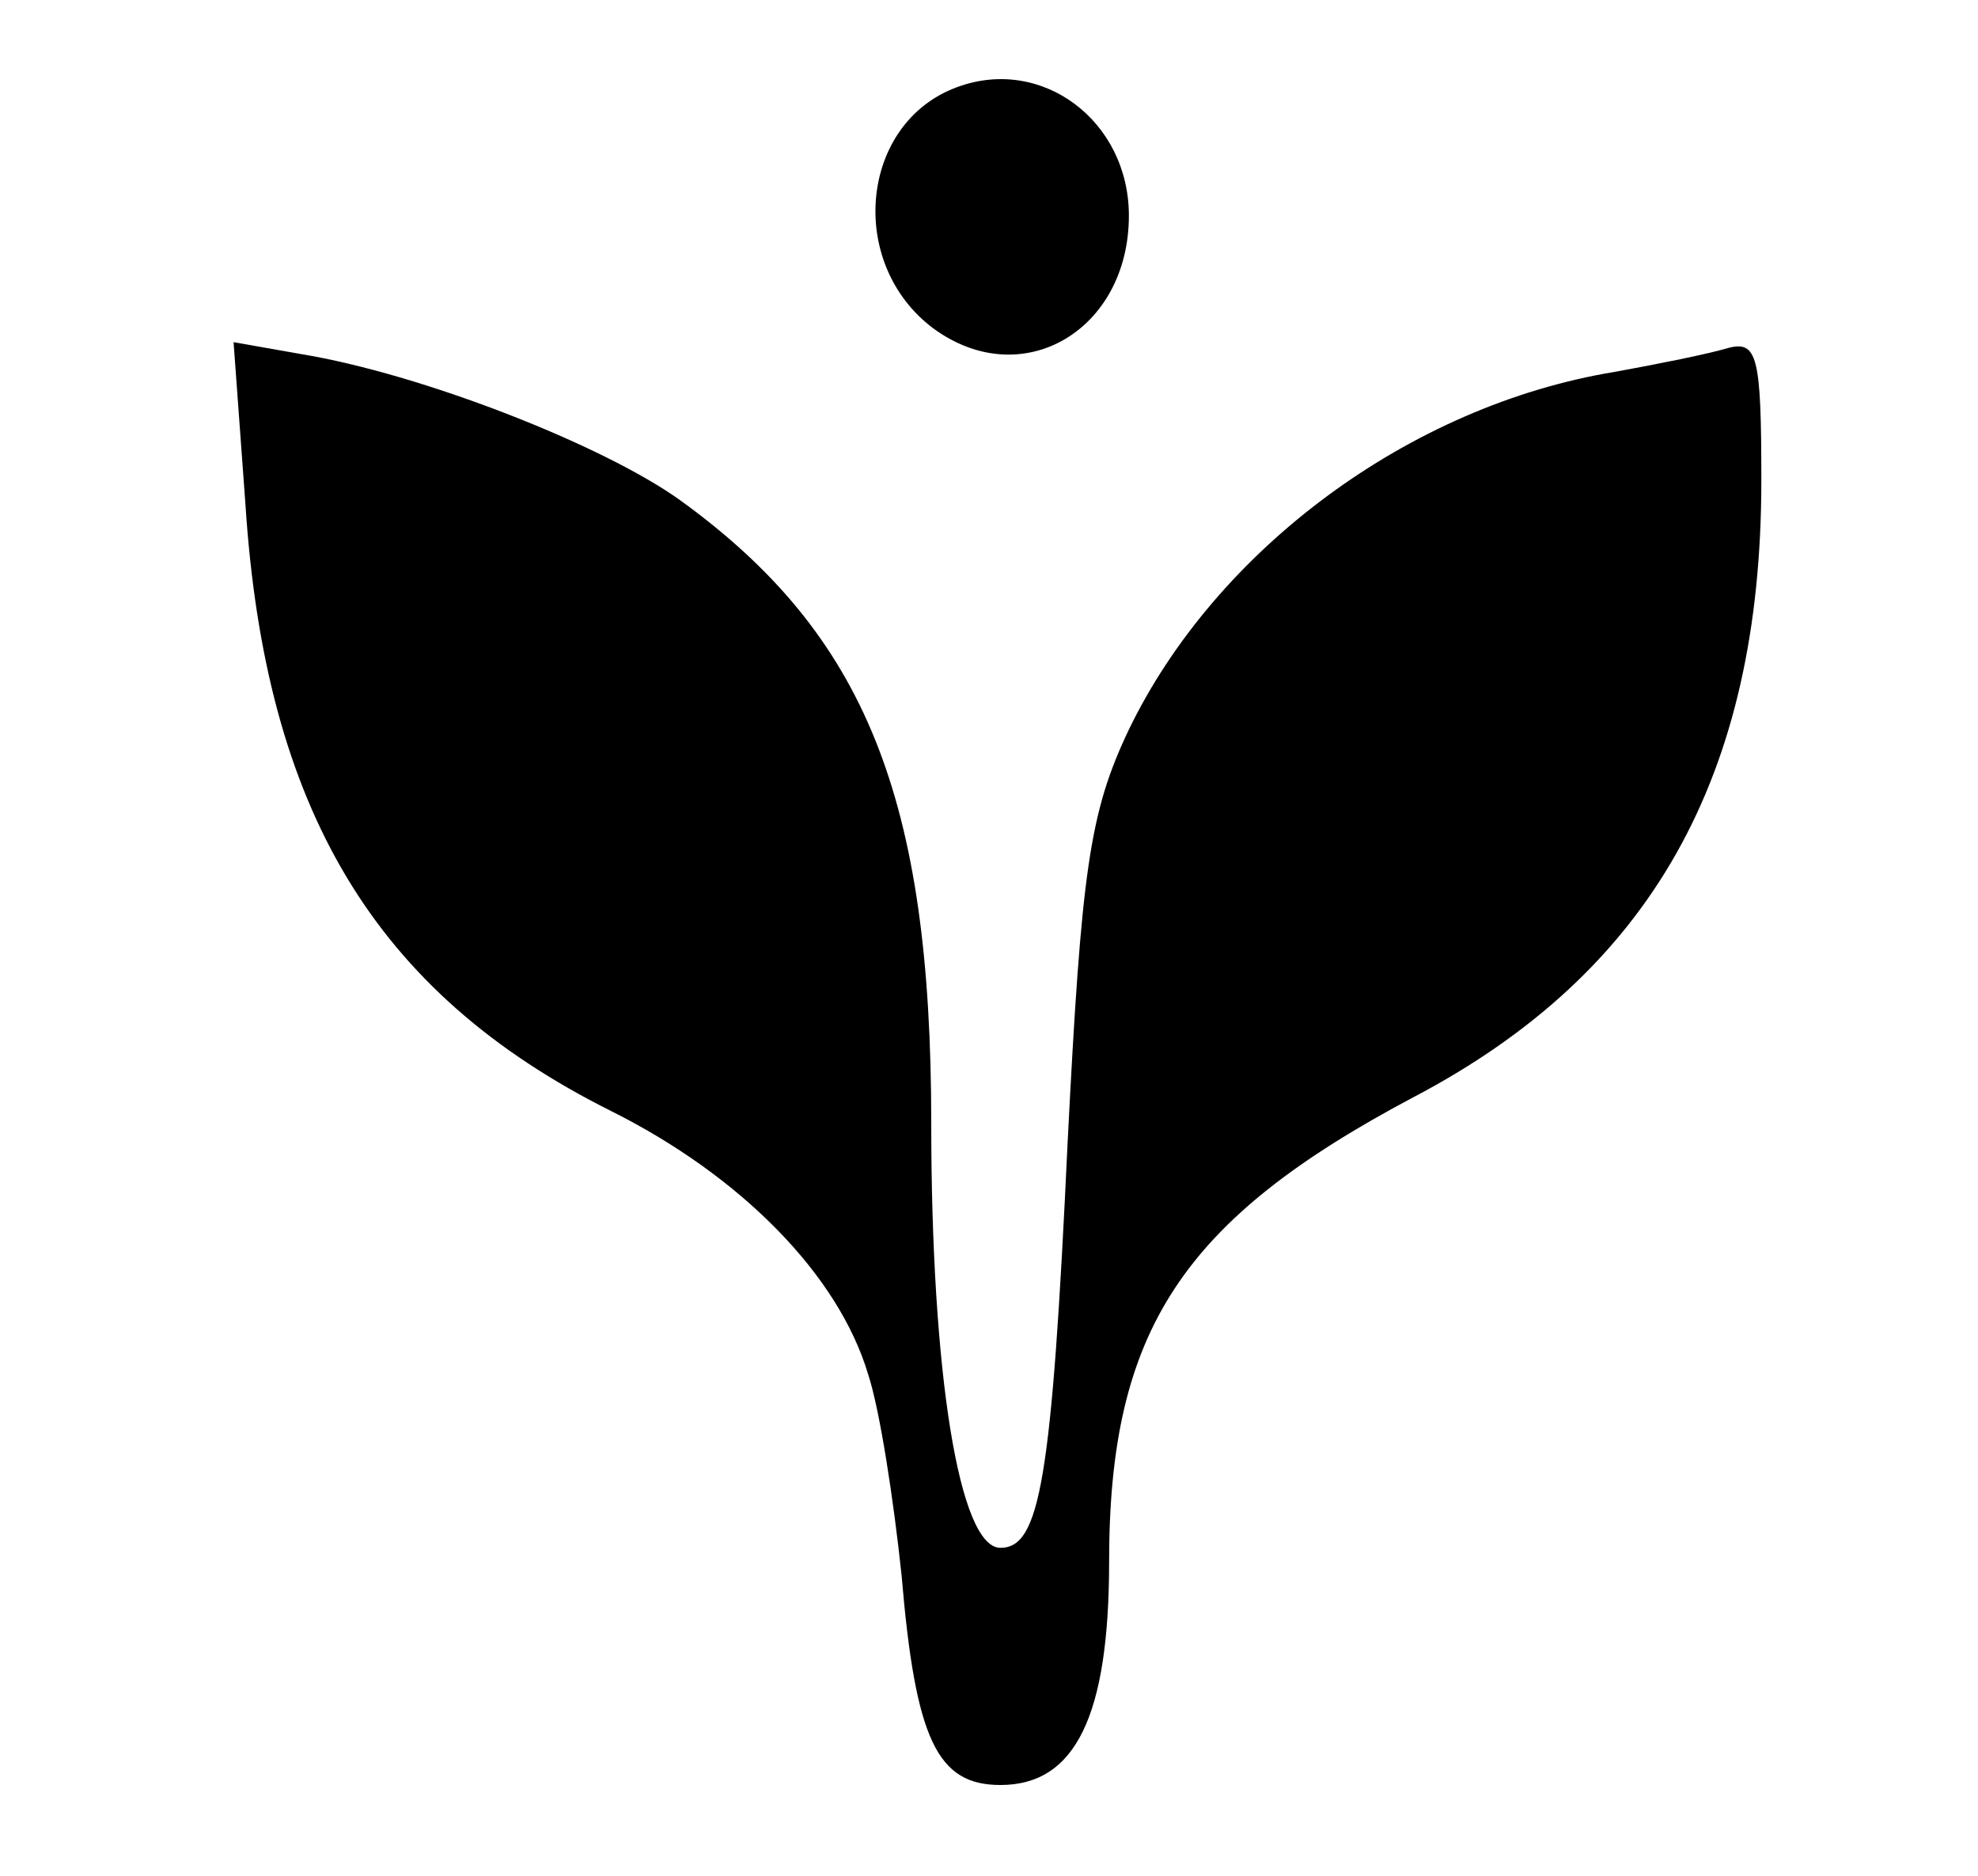
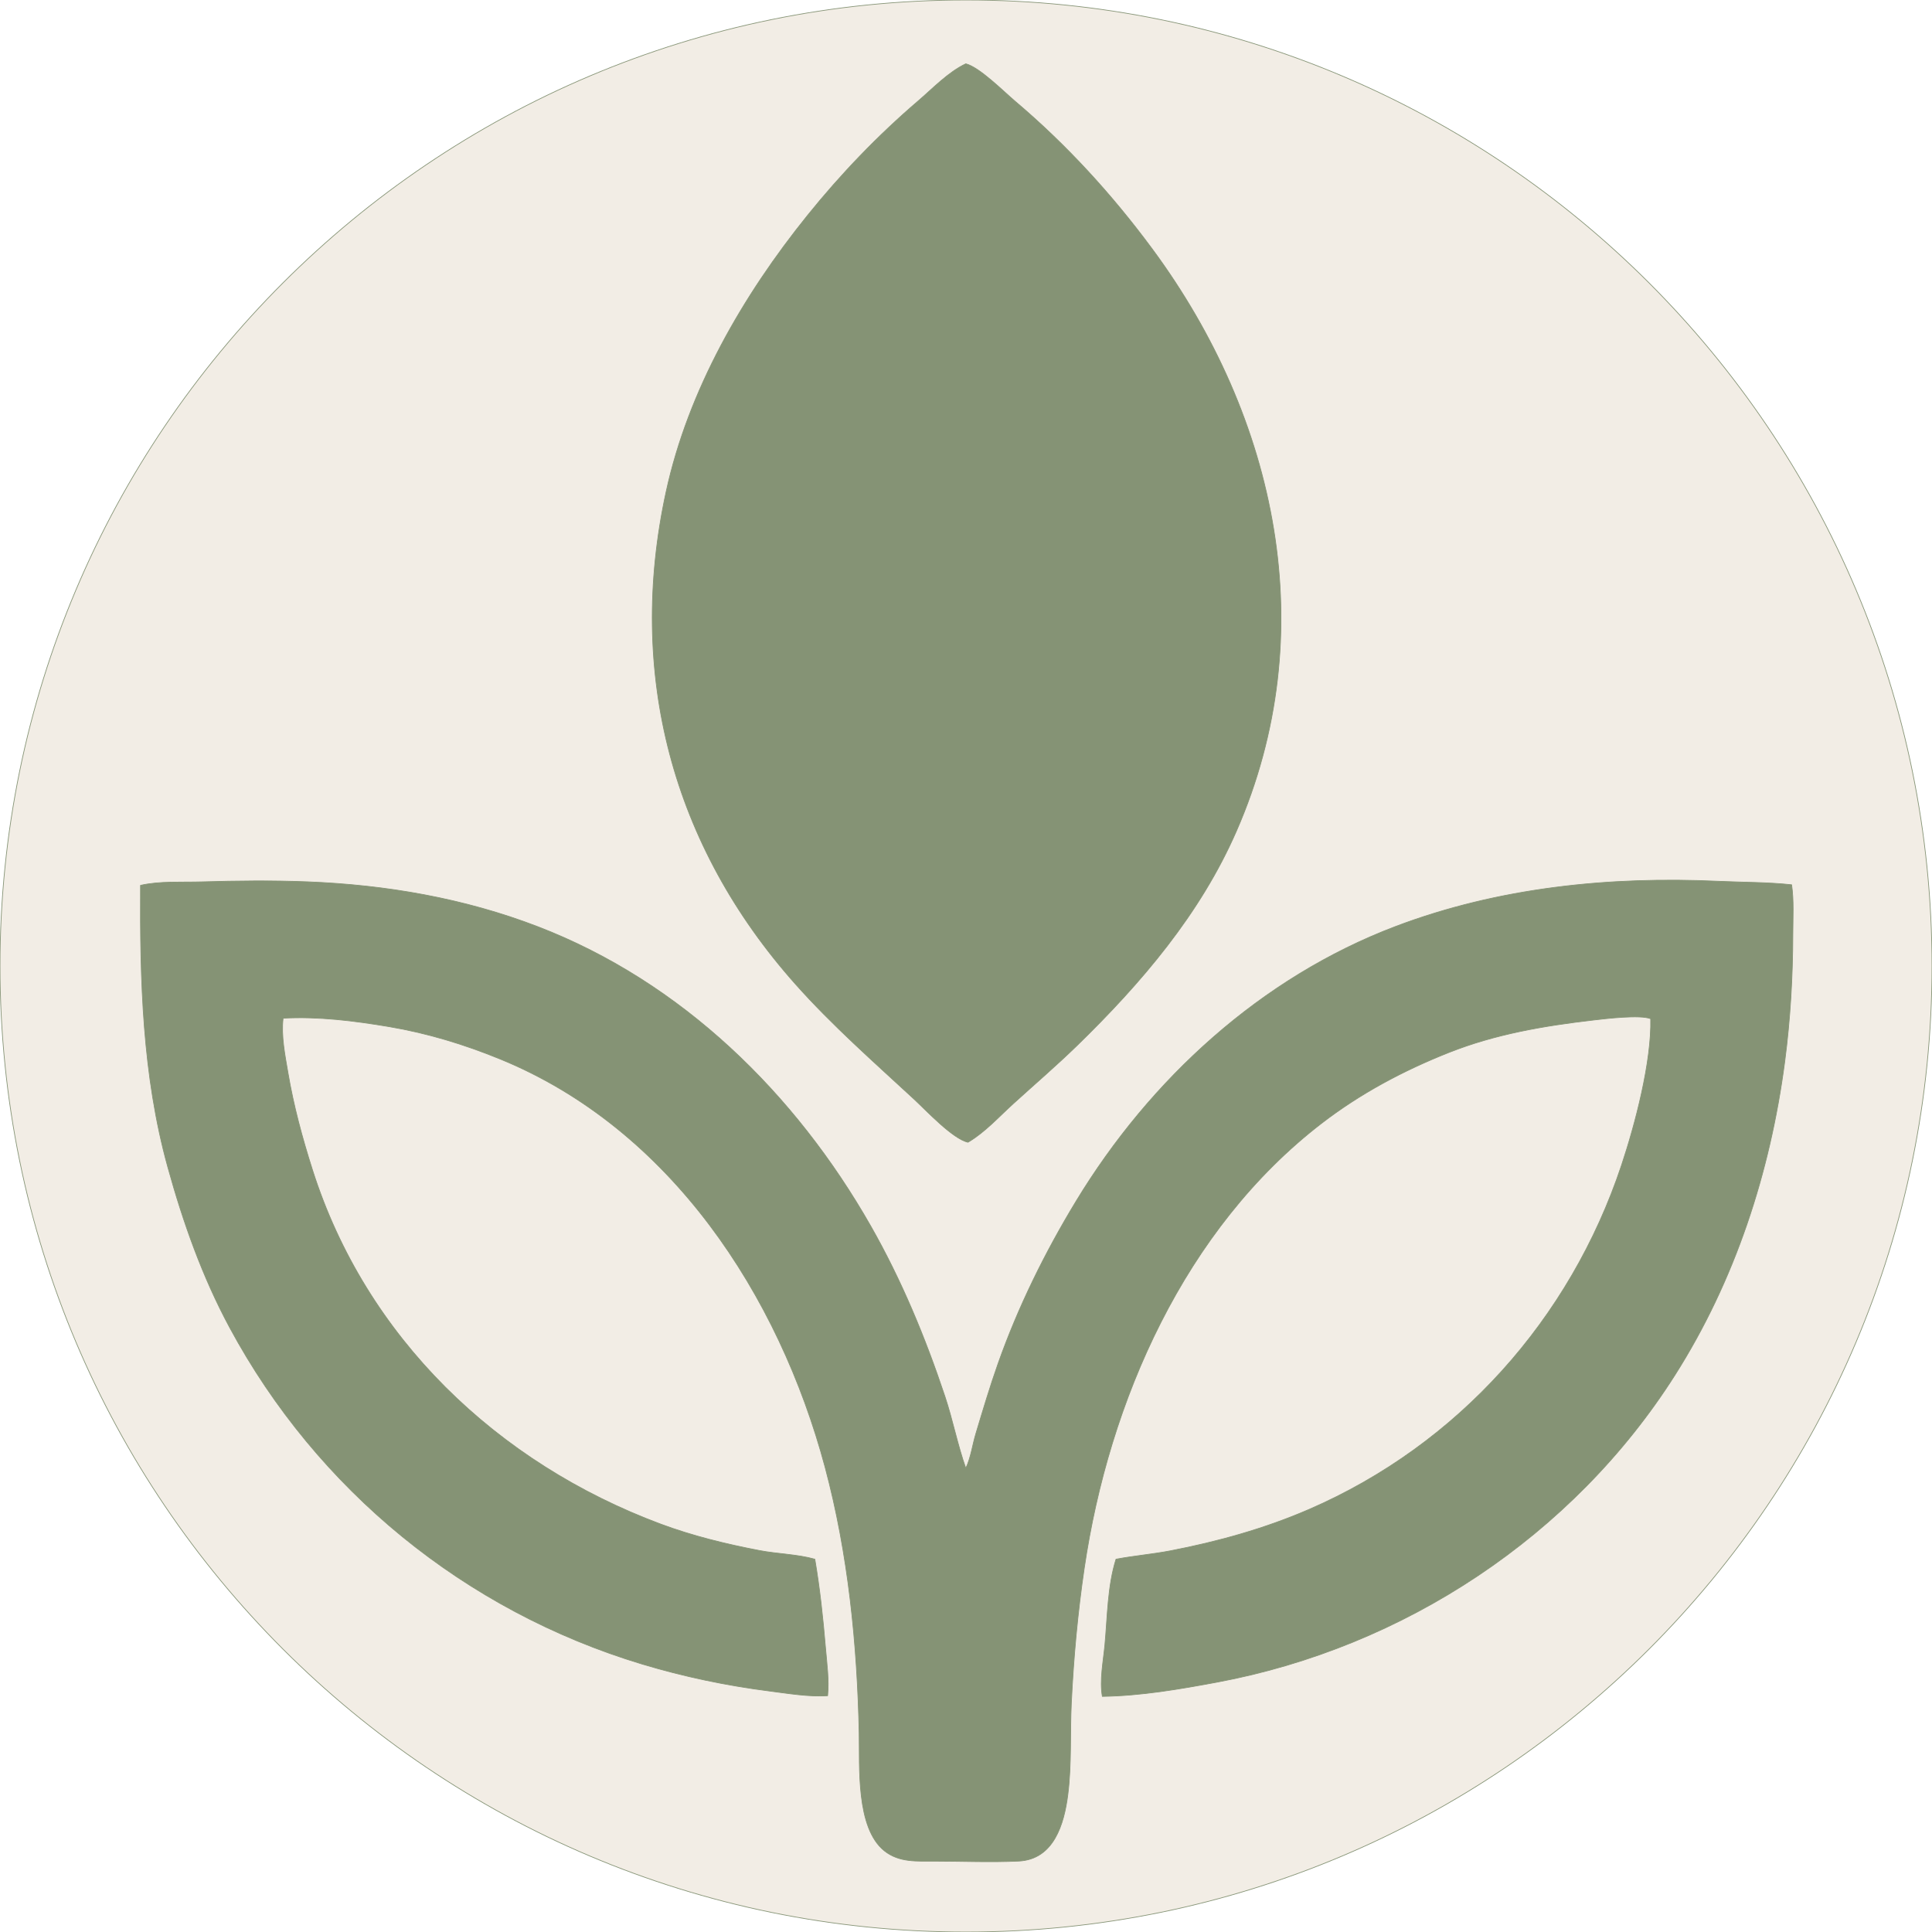
- <svg xmlns="http://www.w3.org/2000/svg" viewBox="0 0 155 147" fill="currentColor">
-   <g transform="matrix(0.1548761,0,0,-0.1548761,-55.57315,175.493)">
-     <path d="M843 1089c-49-18-56-89-12-122 45-33 99-1 99 57 0 48-44 81-87 65z" />
-     <path d="M483 878c10-154 65-247 185-307 66-33 115-83 130-133 6-18 13-64 17-102 7-83 18-106 50-106 38 0 55 35 55 113 0 117 37 173 154 235 120 63 176 162 176 312 0 63-2 71-17 67-10-3-35-8-57-12C1072 928 974 855 930 764 910 722 906 693 899 555 891 384 885 350 865 350c-21 0-35 89-35 215 0 164-33 247-127 315-39 28-131 64-192 74l-34 6z" />
-   </g>
+ <svg xmlns="http://www.w3.org/2000/svg" version="1.2" viewBox="0 0 1095 1095" width="1095" height="1095">
+   <style>
+ 		.s0 { fill: #f2ede5;stroke: #859375;stroke-linejoin: round;stroke-width: .4 } 
+ 		.s1 { fill: #859375;stroke: #859375;stroke-linejoin: round;stroke-width: .4 } 
+ 	</style>
+   <path id="Shape 1" fill-rule="evenodd" class="s0" d="m547.5 0c302.38 0 547.5 245.12 547.5 547.5 0 302.38-245.12 547.5-547.5 547.5-302.38 0-547.5-245.12-547.5-547.5 0-302.38 245.12-547.5 547.5-547.5z" />
+   <path fill-rule="evenodd" class="s1" d="m520.35 57.26c-22.82 19.54-43.73 41.32-62.6 64.73-36.73 45.54-67.66 99.1-80.21 156.73-22.44 103.06 3.47 200.53 73.29 279.02 20.85 23.44 44.2 43.9 67.18 65.17 7.1 6.57 21.92 22.55 30.63 24.49 9.66-5.7 17.46-14.43 25.72-21.93 11.98-10.89 24.3-21.45 35.91-32.73 36.53-35.56 69.88-74.53 90.5-121.73 49.06-112.29 23.2-233.96-47.84-330.07-22.67-30.65-48.38-58.83-77.5-83.46-6.69-5.66-20.2-19.32-28.04-21.33-9.95 4.7-18.72 13.99-27.04 21.11zm15.18 734.11c-11.16-33.42-24.59-65.83-42.03-96.48-42.74-75.09-107.14-138.26-188.58-169.64-41.79-16.11-86.11-23.72-130.72-25.48-20.04-0.79-39.88-0.56-59.91 0.03-11.32 0.34-23.64-0.51-34.65 1.98-0.31 53.73 1.01 107.47 15.47 159.69 8.66 31.33 19.6 62.22 35.06 90.91 49.61 92.09 133.47 160.52 233.68 190.75 23.65 7.12 47.78 12.19 72.28 15.31 10.71 1.37 22.16 3.33 32.94 2.65 0.89-9.09-0.46-18.36-1.22-27.46-1.4-16.71-3.2-33.39-6.02-49.93-10.01-2.82-21.09-2.94-31.39-4.91-18.91-3.62-37.93-8.26-56-14.99-92.59-34.55-167.09-105.51-197.38-200.85-5.77-18.14-10.66-36.2-13.86-55-1.67-9.84-3.94-20.95-2.73-30.87 20.06-1.08 40.28 1.47 60.02 4.79 21.72 3.66 42.71 10.06 63.08 18.4 96.47 39.51 157.95 133.65 184.09 231.35 13.1 49 18.22 100.06 19.28 150.68 0.39 18.65-1.96 53.75 14.34 66.72 8.4 6.67 18.51 5.8 28.64 5.83 15.73 0.02 31.66 0.71 47.37-0.03 19.97-0.92 25.8-20.96 27.92-37.57 2.21-17.26 1.17-34.88 2.01-52.23 1.25-25.55 3.57-50.96 7.31-76.27 13.96-94.85 56.98-192.43 134.53-252.11 22.06-16.98 46.33-29.88 72.12-40.12 26.32-10.43 53.9-15.14 81.86-18.37 7.18-0.84 26.42-3.15 32.52-0.77 0.58 24.37-8.78 59.77-16.55 83.13-29.04 87.1-92.55 158.32-177.04 194.96-25.2 10.92-51.71 18.29-78.63 23.48-10.21 1.96-20.62 2.82-30.82 4.75-4.81 15.24-4.83 32.77-6.31 48.62-0.88 9.22-3.06 20.04-1.44 29.15 21.83-0.32 43.71-4.09 65.1-8.08 105.83-19.77 201.54-82.88 259.38-173.96 34.1-53.68 54.02-114.89 62.28-177.7 3.16-24.04 4.57-48.24 4.6-72.49 0.02-9.22 0.64-18.66-0.69-27.79-13.68-1.48-27.44-1.33-41.18-1.97-61.98-2.88-125.02 3.52-183.29 25.61-76.22 28.9-139.14 86.56-181.14 155.82-17.63 29.08-32.77 59.78-44.13 91.87-4.66 13.16-8.61 26.49-12.63 39.83-1.94 6.46-2.79 13.47-5.68 19.56-4.71-13.29-7.38-27.37-11.86-40.8z" />
</svg>
